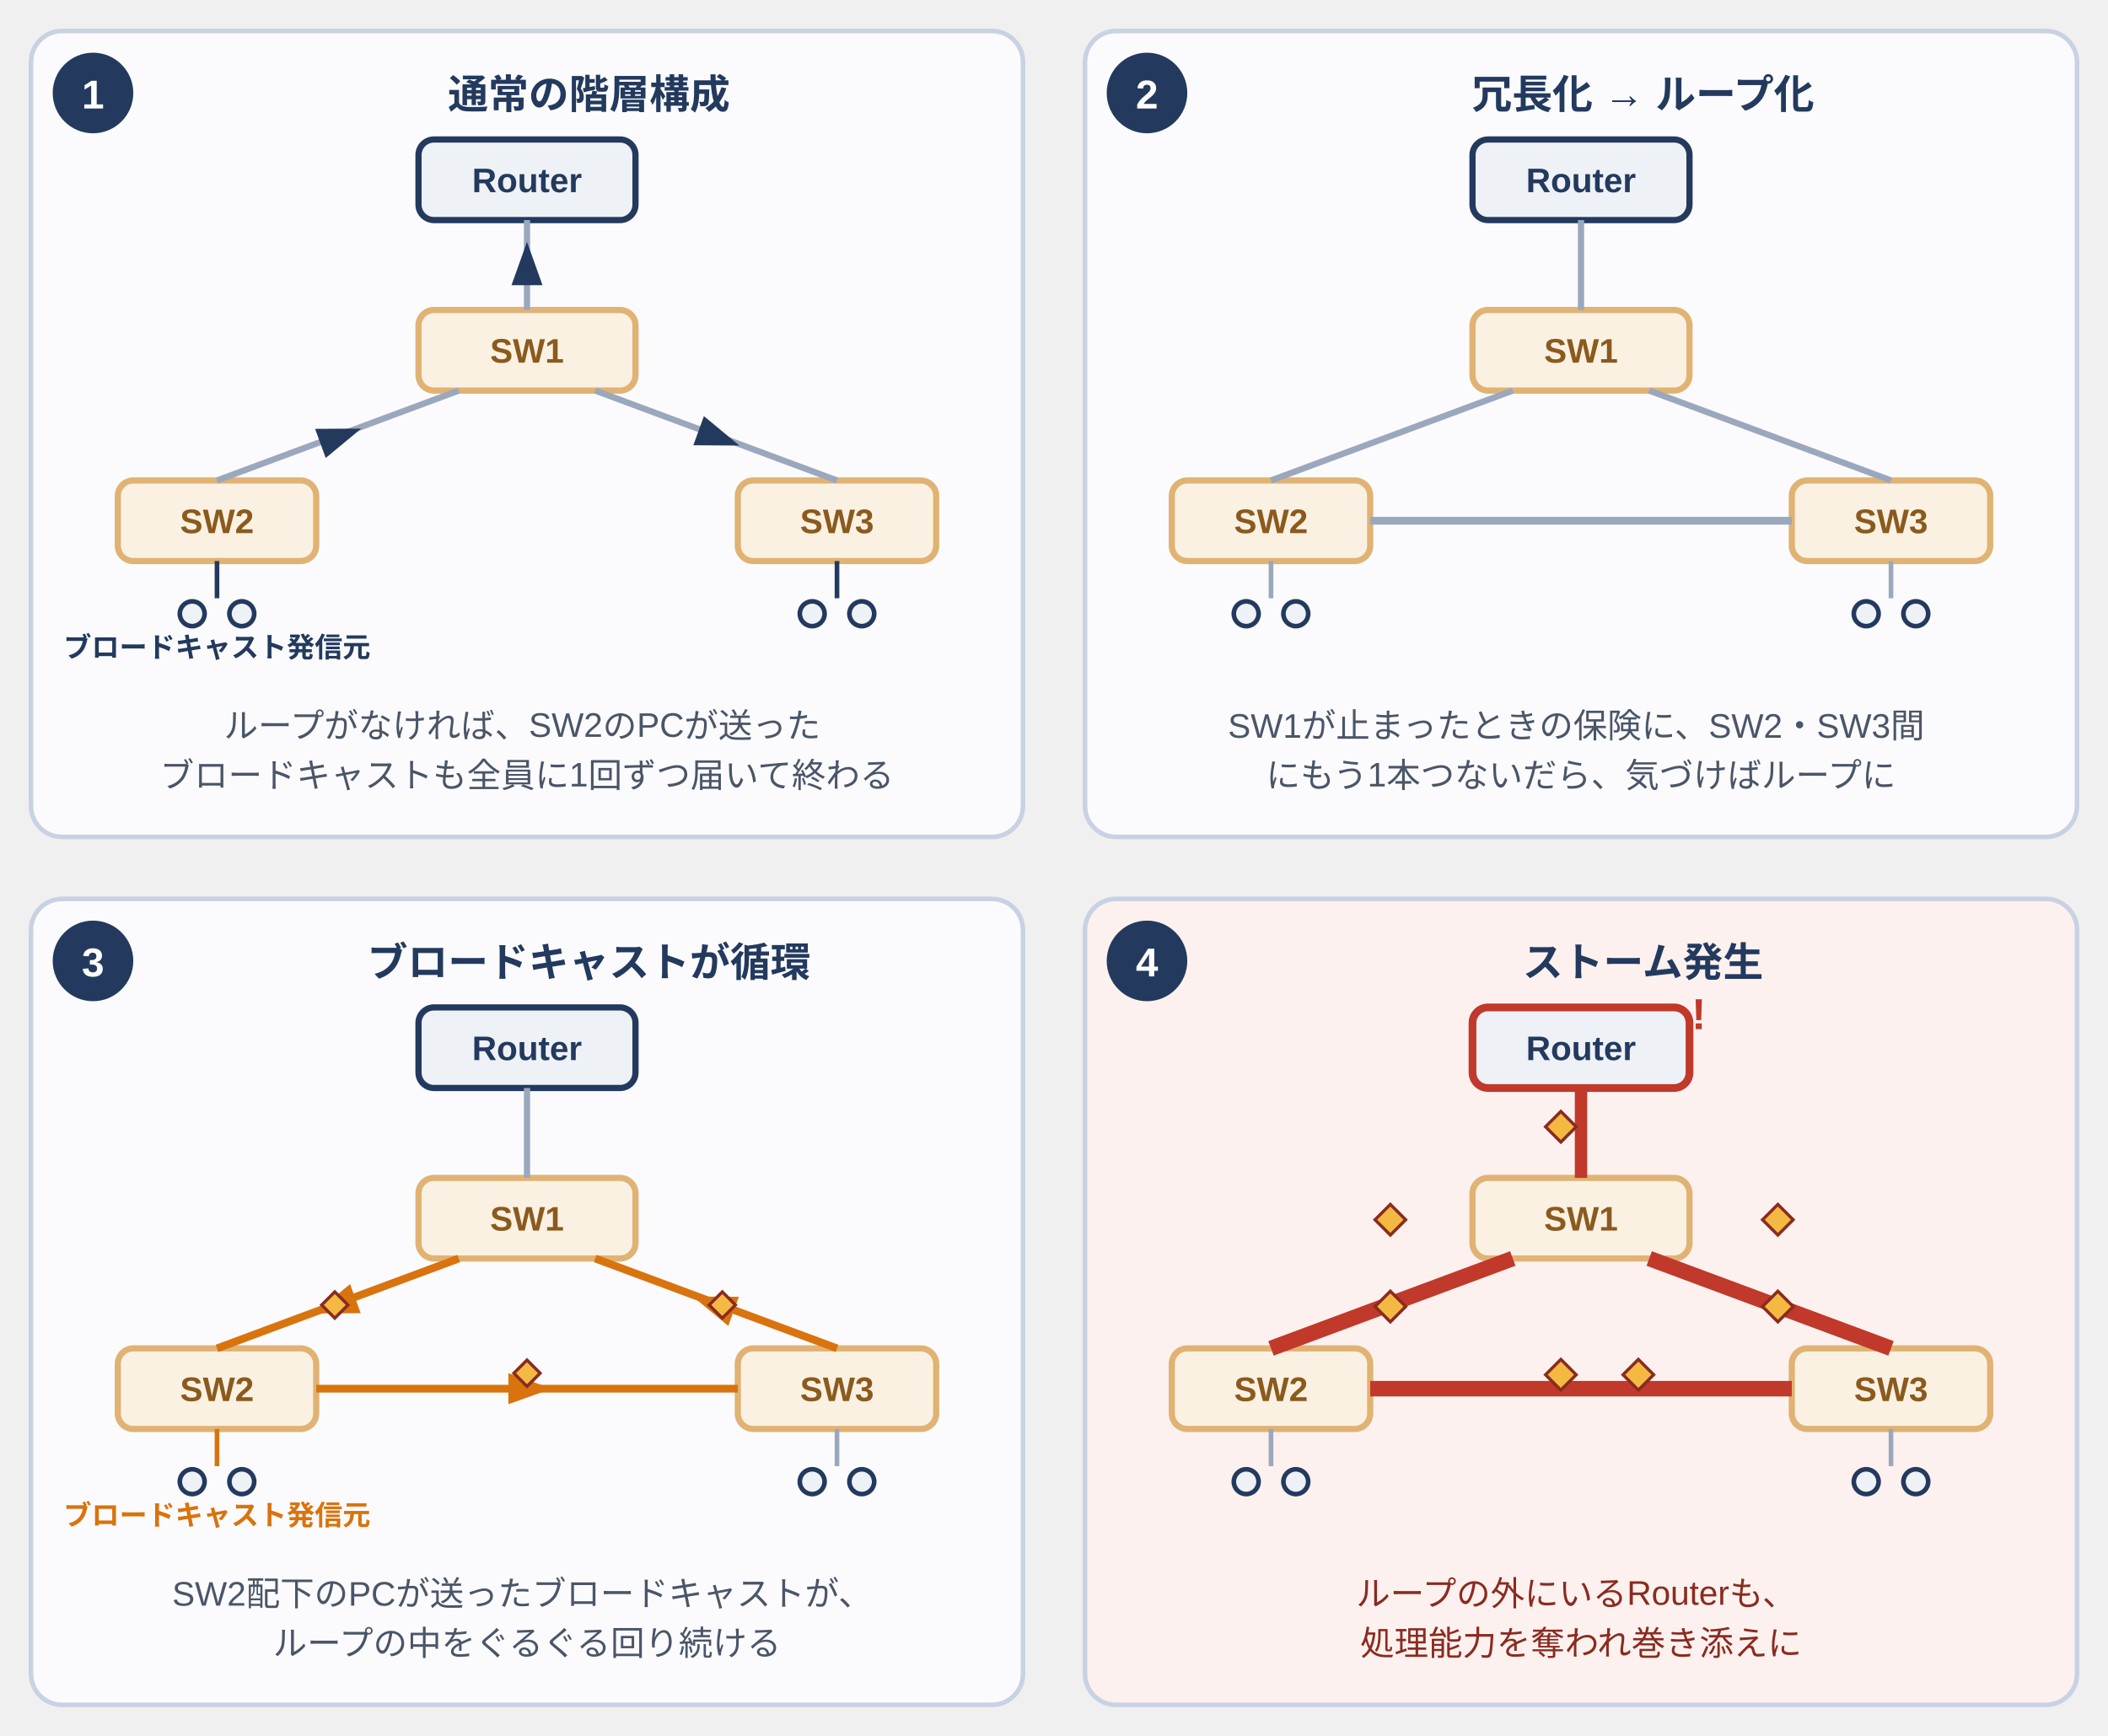
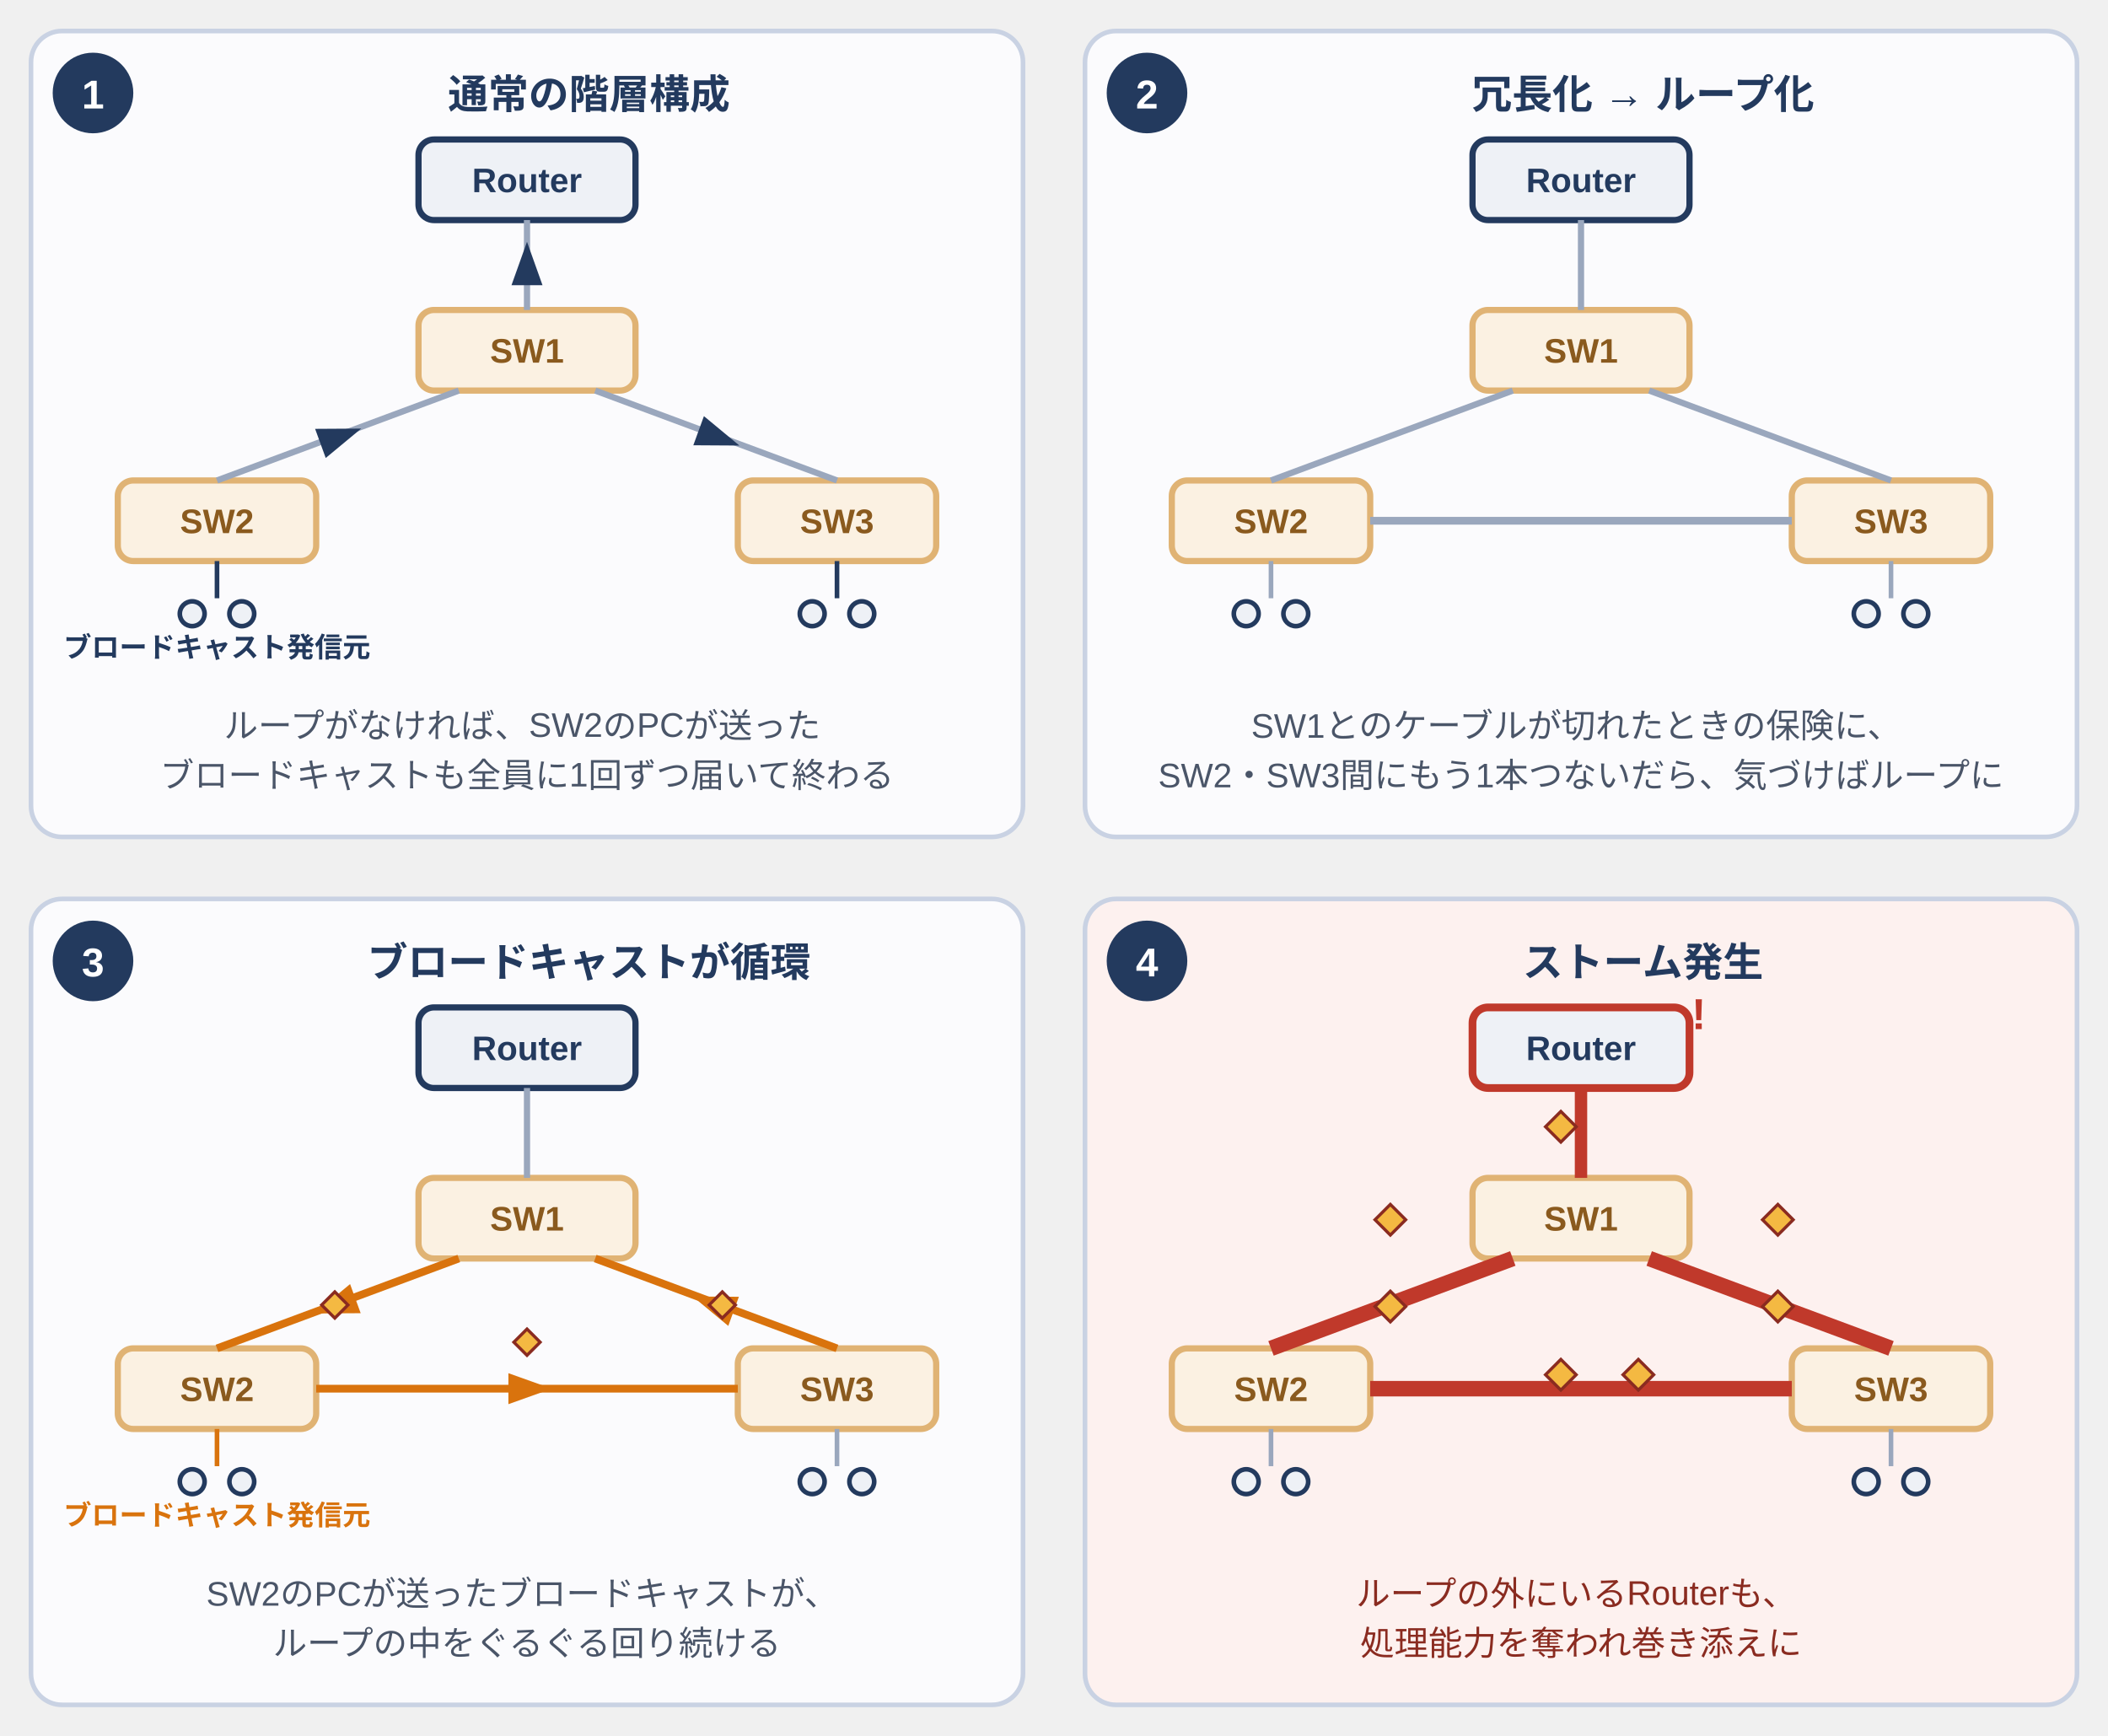
<svg xmlns="http://www.w3.org/2000/svg" viewBox="0 0 680 560" width="680" height="560">
  <defs>
    <polygon id="flow-arrow2" points="8,0 -6,-5 -6,5" fill="#d9730d" />
    <polygon id="flow-arrow-navy" points="8,0 -6,-5 -6,5" fill="#233a5e" />
    <polygon id="flow-arrow-red" points="8,0 -6,-5 -6,5" fill="#c0392b" />
  </defs>
  <g transform="translate(10,10)">
    <rect x="0" y="0" width="320" height="260" rx="10" fill="#fbfbfd" stroke="#c9d2e3" stroke-width="1.5" />
    <circle cx="20" cy="20" r="13" fill="#233a5e" />
    <text x="20" y="25" text-anchor="middle" fill="#ffffff" font-family="Arial, Helvetica, sans-serif" font-size="13" font-weight="bold">1</text>
    <text x="180" y="25" text-anchor="middle" fill="#233a5e" font-family="Arial, Helvetica, sans-serif" font-size="13" font-weight="bold">通常の階層構成</text>
    <rect x="125" y="35" width="70" height="26" rx="5" fill="#eef1f6" stroke="#233a5e" stroke-width="2" />
    <text x="160" y="52" text-anchor="middle" fill="#233a5e" font-family="Arial, Helvetica, sans-serif" font-size="11" font-weight="bold">Router</text>
    <rect x="125" y="90" width="70" height="26" rx="5" fill="#fbf1e2" stroke="#e0b374" stroke-width="2" />
    <text x="160" y="107" text-anchor="middle" fill="#8a5a1e" font-family="Arial, Helvetica, sans-serif" font-size="11" font-weight="bold">SW1</text>
    <rect x="28" y="145" width="64" height="26" rx="5" fill="#fbf1e2" stroke="#e0b374" stroke-width="2" />
    <text x="60" y="162" text-anchor="middle" fill="#8a5a1e" font-family="Arial, Helvetica, sans-serif" font-size="11" font-weight="bold">SW2</text>
    <rect x="228" y="145" width="64" height="26" rx="5" fill="#fbf1e2" stroke="#e0b374" stroke-width="2" />
    <text x="260" y="162" text-anchor="middle" fill="#8a5a1e" font-family="Arial, Helvetica, sans-serif" font-size="11" font-weight="bold">SW3</text>
    <line x1="160" y1="61" x2="160" y2="90" stroke="#9aa7bd" stroke-width="2" />
    <line x1="138" y1="116" x2="60" y2="145" stroke="#9aa7bd" stroke-width="2" />
    <line x1="182" y1="116" x2="260" y2="145" stroke="#9aa7bd" stroke-width="2" />
    <use href="#flow-arrow-navy" transform="translate(99,131) rotate(340)" />
    <use href="#flow-arrow-navy" transform="translate(160,76) rotate(-90)" />
    <use href="#flow-arrow-navy" transform="translate(221,131) rotate(20)" />
    <line x1="60" y1="171" x2="60" y2="183" stroke="#233a5e" stroke-width="1.5" />
    <line x1="260" y1="171" x2="260" y2="183" stroke="#233a5e" stroke-width="1.5" />
    <g stroke="#233a5e" stroke-width="1.5" fill="#eef1f6">
      <circle cx="52" cy="188" r="4" />
      <circle cx="68" cy="188" r="4" />
      <circle cx="252" cy="188" r="4" />
      <circle cx="268" cy="188" r="4" />
    </g>
    <text x="60" y="202" text-anchor="middle" fill="#233a5e" font-family="Arial, Helvetica, sans-serif" font-size="9" font-weight="bold">ブロードキャスト発信元</text>
    <text x="160" y="228" text-anchor="middle" fill="#4a5568" font-family="Arial, Helvetica, sans-serif" font-size="11">
      <tspan x="160" dy="0">ループがなければ、SW2のPCが送った</tspan>
      <tspan x="160" dy="16">ブロードキャストも全員に1回ずつ届いて終わる</tspan>
    </text>
  </g>
  <g transform="translate(350,10)">
    <rect x="0" y="0" width="320" height="260" rx="10" fill="#fbfbfd" stroke="#c9d2e3" stroke-width="1.5" />
    <circle cx="20" cy="20" r="13" fill="#233a5e" />
    <text x="20" y="25" text-anchor="middle" fill="#ffffff" font-family="Arial, Helvetica, sans-serif" font-size="13" font-weight="bold">2</text>
    <text x="180" y="25" text-anchor="middle" fill="#233a5e" font-family="Arial, Helvetica, sans-serif" font-size="13" font-weight="bold">冗長化 → ループ化</text>
    <rect x="125" y="35" width="70" height="26" rx="5" fill="#eef1f6" stroke="#233a5e" stroke-width="2" />
    <text x="160" y="52" text-anchor="middle" fill="#233a5e" font-family="Arial, Helvetica, sans-serif" font-size="11" font-weight="bold">Router</text>
    <rect x="125" y="90" width="70" height="26" rx="5" fill="#fbf1e2" stroke="#e0b374" stroke-width="2" />
    <text x="160" y="107" text-anchor="middle" fill="#8a5a1e" font-family="Arial, Helvetica, sans-serif" font-size="11" font-weight="bold">SW1</text>
    <rect x="28" y="145" width="64" height="26" rx="5" fill="#fbf1e2" stroke="#e0b374" stroke-width="2" />
    <text x="60" y="162" text-anchor="middle" fill="#8a5a1e" font-family="Arial, Helvetica, sans-serif" font-size="11" font-weight="bold">SW2</text>
    <rect x="228" y="145" width="64" height="26" rx="5" fill="#fbf1e2" stroke="#e0b374" stroke-width="2" />
    <text x="260" y="162" text-anchor="middle" fill="#8a5a1e" font-family="Arial, Helvetica, sans-serif" font-size="11" font-weight="bold">SW3</text>
    <line x1="160" y1="61" x2="160" y2="90" stroke="#9aa7bd" stroke-width="2" />
    <line x1="138" y1="116" x2="60" y2="145" stroke="#9aa7bd" stroke-width="2" />
    <line x1="182" y1="116" x2="260" y2="145" stroke="#9aa7bd" stroke-width="2" />
    <line x1="92" y1="158" x2="228" y2="158" stroke="#9aa7bd" stroke-width="2.5" />
    <line x1="60" y1="171" x2="60" y2="183" stroke="#9aa7bd" stroke-width="1.5" />
    <line x1="260" y1="171" x2="260" y2="183" stroke="#9aa7bd" stroke-width="1.5" />
    <g stroke="#233a5e" stroke-width="1.5" fill="#eef1f6">
      <circle cx="52" cy="188" r="4" />
      <circle cx="68" cy="188" r="4" />
      <circle cx="252" cy="188" r="4" />
      <circle cx="268" cy="188" r="4" />
    </g>
    <text x="160" y="228" text-anchor="middle" fill="#4a5568" font-family="Arial, Helvetica, sans-serif" font-size="11">
-       <tspan x="160" dy="0">SW1が止まったときの保険に、SW2・SW3間</tspan>
-       <tspan x="160" dy="16">にもう1本つないだら、気づけばループに</tspan>
+       <tspan x="160" dy="0">SW1とのケーブルが切れたときの保険に、</tspan>
+       <tspan x="160" dy="16">SW2・SW3間にもう1本つないだら、気づけばループに</tspan>
    </text>
  </g>
  <g transform="translate(10,290)">
    <rect x="0" y="0" width="320" height="260" rx="10" fill="#fbfbfd" stroke="#c9d2e3" stroke-width="1.5" />
    <circle cx="20" cy="20" r="13" fill="#233a5e" />
    <text x="20" y="25" text-anchor="middle" fill="#ffffff" font-family="Arial, Helvetica, sans-serif" font-size="13" font-weight="bold">3</text>
    <text x="180" y="25" text-anchor="middle" fill="#233a5e" font-family="Arial, Helvetica, sans-serif" font-size="13" font-weight="bold">ブロードキャストが循環</text>
    <rect x="125" y="35" width="70" height="26" rx="5" fill="#eef1f6" stroke="#233a5e" stroke-width="2" />
    <text x="160" y="52" text-anchor="middle" fill="#233a5e" font-family="Arial, Helvetica, sans-serif" font-size="11" font-weight="bold">Router</text>
    <rect x="125" y="90" width="70" height="26" rx="5" fill="#fbf1e2" stroke="#e0b374" stroke-width="2" />
    <text x="160" y="107" text-anchor="middle" fill="#8a5a1e" font-family="Arial, Helvetica, sans-serif" font-size="11" font-weight="bold">SW1</text>
    <rect x="28" y="145" width="64" height="26" rx="5" fill="#fbf1e2" stroke="#e0b374" stroke-width="2" />
    <text x="60" y="162" text-anchor="middle" fill="#8a5a1e" font-family="Arial, Helvetica, sans-serif" font-size="11" font-weight="bold">SW2</text>
    <rect x="228" y="145" width="64" height="26" rx="5" fill="#fbf1e2" stroke="#e0b374" stroke-width="2" />
    <text x="260" y="162" text-anchor="middle" fill="#8a5a1e" font-family="Arial, Helvetica, sans-serif" font-size="11" font-weight="bold">SW3</text>
    <line x1="160" y1="61" x2="160" y2="90" stroke="#9aa7bd" stroke-width="2" />
    <line x1="138" y1="116" x2="60" y2="145" stroke="#d9730d" stroke-width="2.5" />
    <line x1="182" y1="116" x2="260" y2="145" stroke="#d9730d" stroke-width="2.5" />
    <line x1="92" y1="158" x2="228" y2="158" stroke="#d9730d" stroke-width="2.5" />
    <use href="#flow-arrow2" transform="translate(99,131) rotate(160)" />
    <use href="#flow-arrow2" transform="translate(160,158) rotate(0)" />
    <use href="#flow-arrow2" transform="translate(221,131) rotate(200)" />
    <g fill="#f4b942" stroke="#8a2b20" stroke-width="1">
      <rect x="95" y="128" width="6" height="6" transform="rotate(45,98,131)" />
      <rect x="220" y="128" width="6" height="6" transform="rotate(45,223,131)" />
-       <rect x="157" y="150" width="6" height="6" transform="rotate(45,160,153)" />
+       <rect x="157" y="140" width="6" height="6" transform="rotate(45,160,143)" />
    </g>
    <line x1="60" y1="171" x2="60" y2="183" stroke="#d9730d" stroke-width="1.5" />
    <line x1="260" y1="171" x2="260" y2="183" stroke="#9aa7bd" stroke-width="1.5" />
    <g stroke="#233a5e" stroke-width="1.5" fill="#eef1f6">
      <circle cx="52" cy="188" r="4" />
      <circle cx="68" cy="188" r="4" />
      <circle cx="252" cy="188" r="4" />
      <circle cx="268" cy="188" r="4" />
    </g>
    <text x="60" y="202" text-anchor="middle" fill="#d9730d" font-family="Arial, Helvetica, sans-serif" font-size="9" font-weight="bold">ブロードキャスト発信元</text>
    <text x="160" y="228" text-anchor="middle" fill="#4a5568" font-family="Arial, Helvetica, sans-serif" font-size="11">
-       <tspan x="160" dy="0">SW2配下のPCが送ったブロードキャストが、</tspan>
+       <tspan x="160" dy="0">SW2のPCが送ったブロードキャストが、</tspan>
      <tspan x="160" dy="16">ループの中をぐるぐる回り続ける</tspan>
    </text>
  </g>
  <g transform="translate(350,290)">
    <rect x="0" y="0" width="320" height="260" rx="10" fill="#fdf1ef" stroke="#c9d2e3" stroke-width="1.5" />
    <circle cx="20" cy="20" r="13" fill="#233a5e" />
    <text x="20" y="25" text-anchor="middle" fill="#ffffff" font-family="Arial, Helvetica, sans-serif" font-size="13" font-weight="bold">4</text>
    <text x="180" y="25" text-anchor="middle" fill="#233a5e" font-family="Arial, Helvetica, sans-serif" font-size="13" font-weight="bold">ストーム発生</text>
    <rect x="125" y="35" width="70" height="26" rx="5" fill="#eef1f6" stroke="#c0392b" stroke-width="2.5" />
    <text x="160" y="52" text-anchor="middle" fill="#233a5e" font-family="Arial, Helvetica, sans-serif" font-size="11" font-weight="bold">Router</text>
    <text x="198" y="42" text-anchor="middle" fill="#c0392b" font-family="Arial, Helvetica, sans-serif" font-size="14" font-weight="bold">!</text>
    <rect x="125" y="90" width="70" height="26" rx="5" fill="#fbf1e2" stroke="#e0b374" stroke-width="2" />
    <text x="160" y="107" text-anchor="middle" fill="#8a5a1e" font-family="Arial, Helvetica, sans-serif" font-size="11" font-weight="bold">SW1</text>
    <rect x="28" y="145" width="64" height="26" rx="5" fill="#fbf1e2" stroke="#e0b374" stroke-width="2" />
    <text x="60" y="162" text-anchor="middle" fill="#8a5a1e" font-family="Arial, Helvetica, sans-serif" font-size="11" font-weight="bold">SW2</text>
    <rect x="228" y="145" width="64" height="26" rx="5" fill="#fbf1e2" stroke="#e0b374" stroke-width="2" />
    <text x="260" y="162" text-anchor="middle" fill="#8a5a1e" font-family="Arial, Helvetica, sans-serif" font-size="11" font-weight="bold">SW3</text>
    <line x1="160" y1="61" x2="160" y2="90" stroke="#c0392b" stroke-width="4" />
    <line x1="138" y1="116" x2="60" y2="145" stroke="#c0392b" stroke-width="5" />
    <line x1="182" y1="116" x2="260" y2="145" stroke="#c0392b" stroke-width="5" />
    <line x1="92" y1="158" x2="228" y2="158" stroke="#c0392b" stroke-width="5" />
    <g fill="#f4b942" stroke="#8a2b20" stroke-width="1">
      <rect x="95" y="100" width="7" height="7" transform="rotate(45,98.5,103.5)" />
      <rect x="220" y="100" width="7" height="7" transform="rotate(45,223.5,103.5)" />
      <rect x="95" y="128" width="7" height="7" transform="rotate(45,98.5,131.5)" />
      <rect x="220" y="128" width="7" height="7" transform="rotate(45,223.5,131.5)" />
      <rect x="150" y="150" width="7" height="7" transform="rotate(45,153.5,153.5)" />
      <rect x="175" y="150" width="7" height="7" transform="rotate(45,178.5,153.5)" />
      <rect x="150" y="70" width="7" height="7" transform="rotate(45,153.5,73.5)" />
    </g>
    <line x1="60" y1="171" x2="60" y2="183" stroke="#9aa7bd" stroke-width="1.5" />
    <line x1="260" y1="171" x2="260" y2="183" stroke="#9aa7bd" stroke-width="1.5" />
    <g stroke="#233a5e" stroke-width="1.5" fill="#eef1f6">
      <circle cx="52" cy="188" r="4" />
      <circle cx="68" cy="188" r="4" />
      <circle cx="252" cy="188" r="4" />
      <circle cx="268" cy="188" r="4" />
    </g>
    <text x="160" y="228" text-anchor="middle" fill="#8a2b20" font-family="Arial, Helvetica, sans-serif" font-size="11">
      <tspan x="160" dy="0">ループの外にいるRouterも、</tspan>
      <tspan x="160" dy="16">処理能力を奪われ巻き添えに</tspan>
    </text>
  </g>
</svg>
